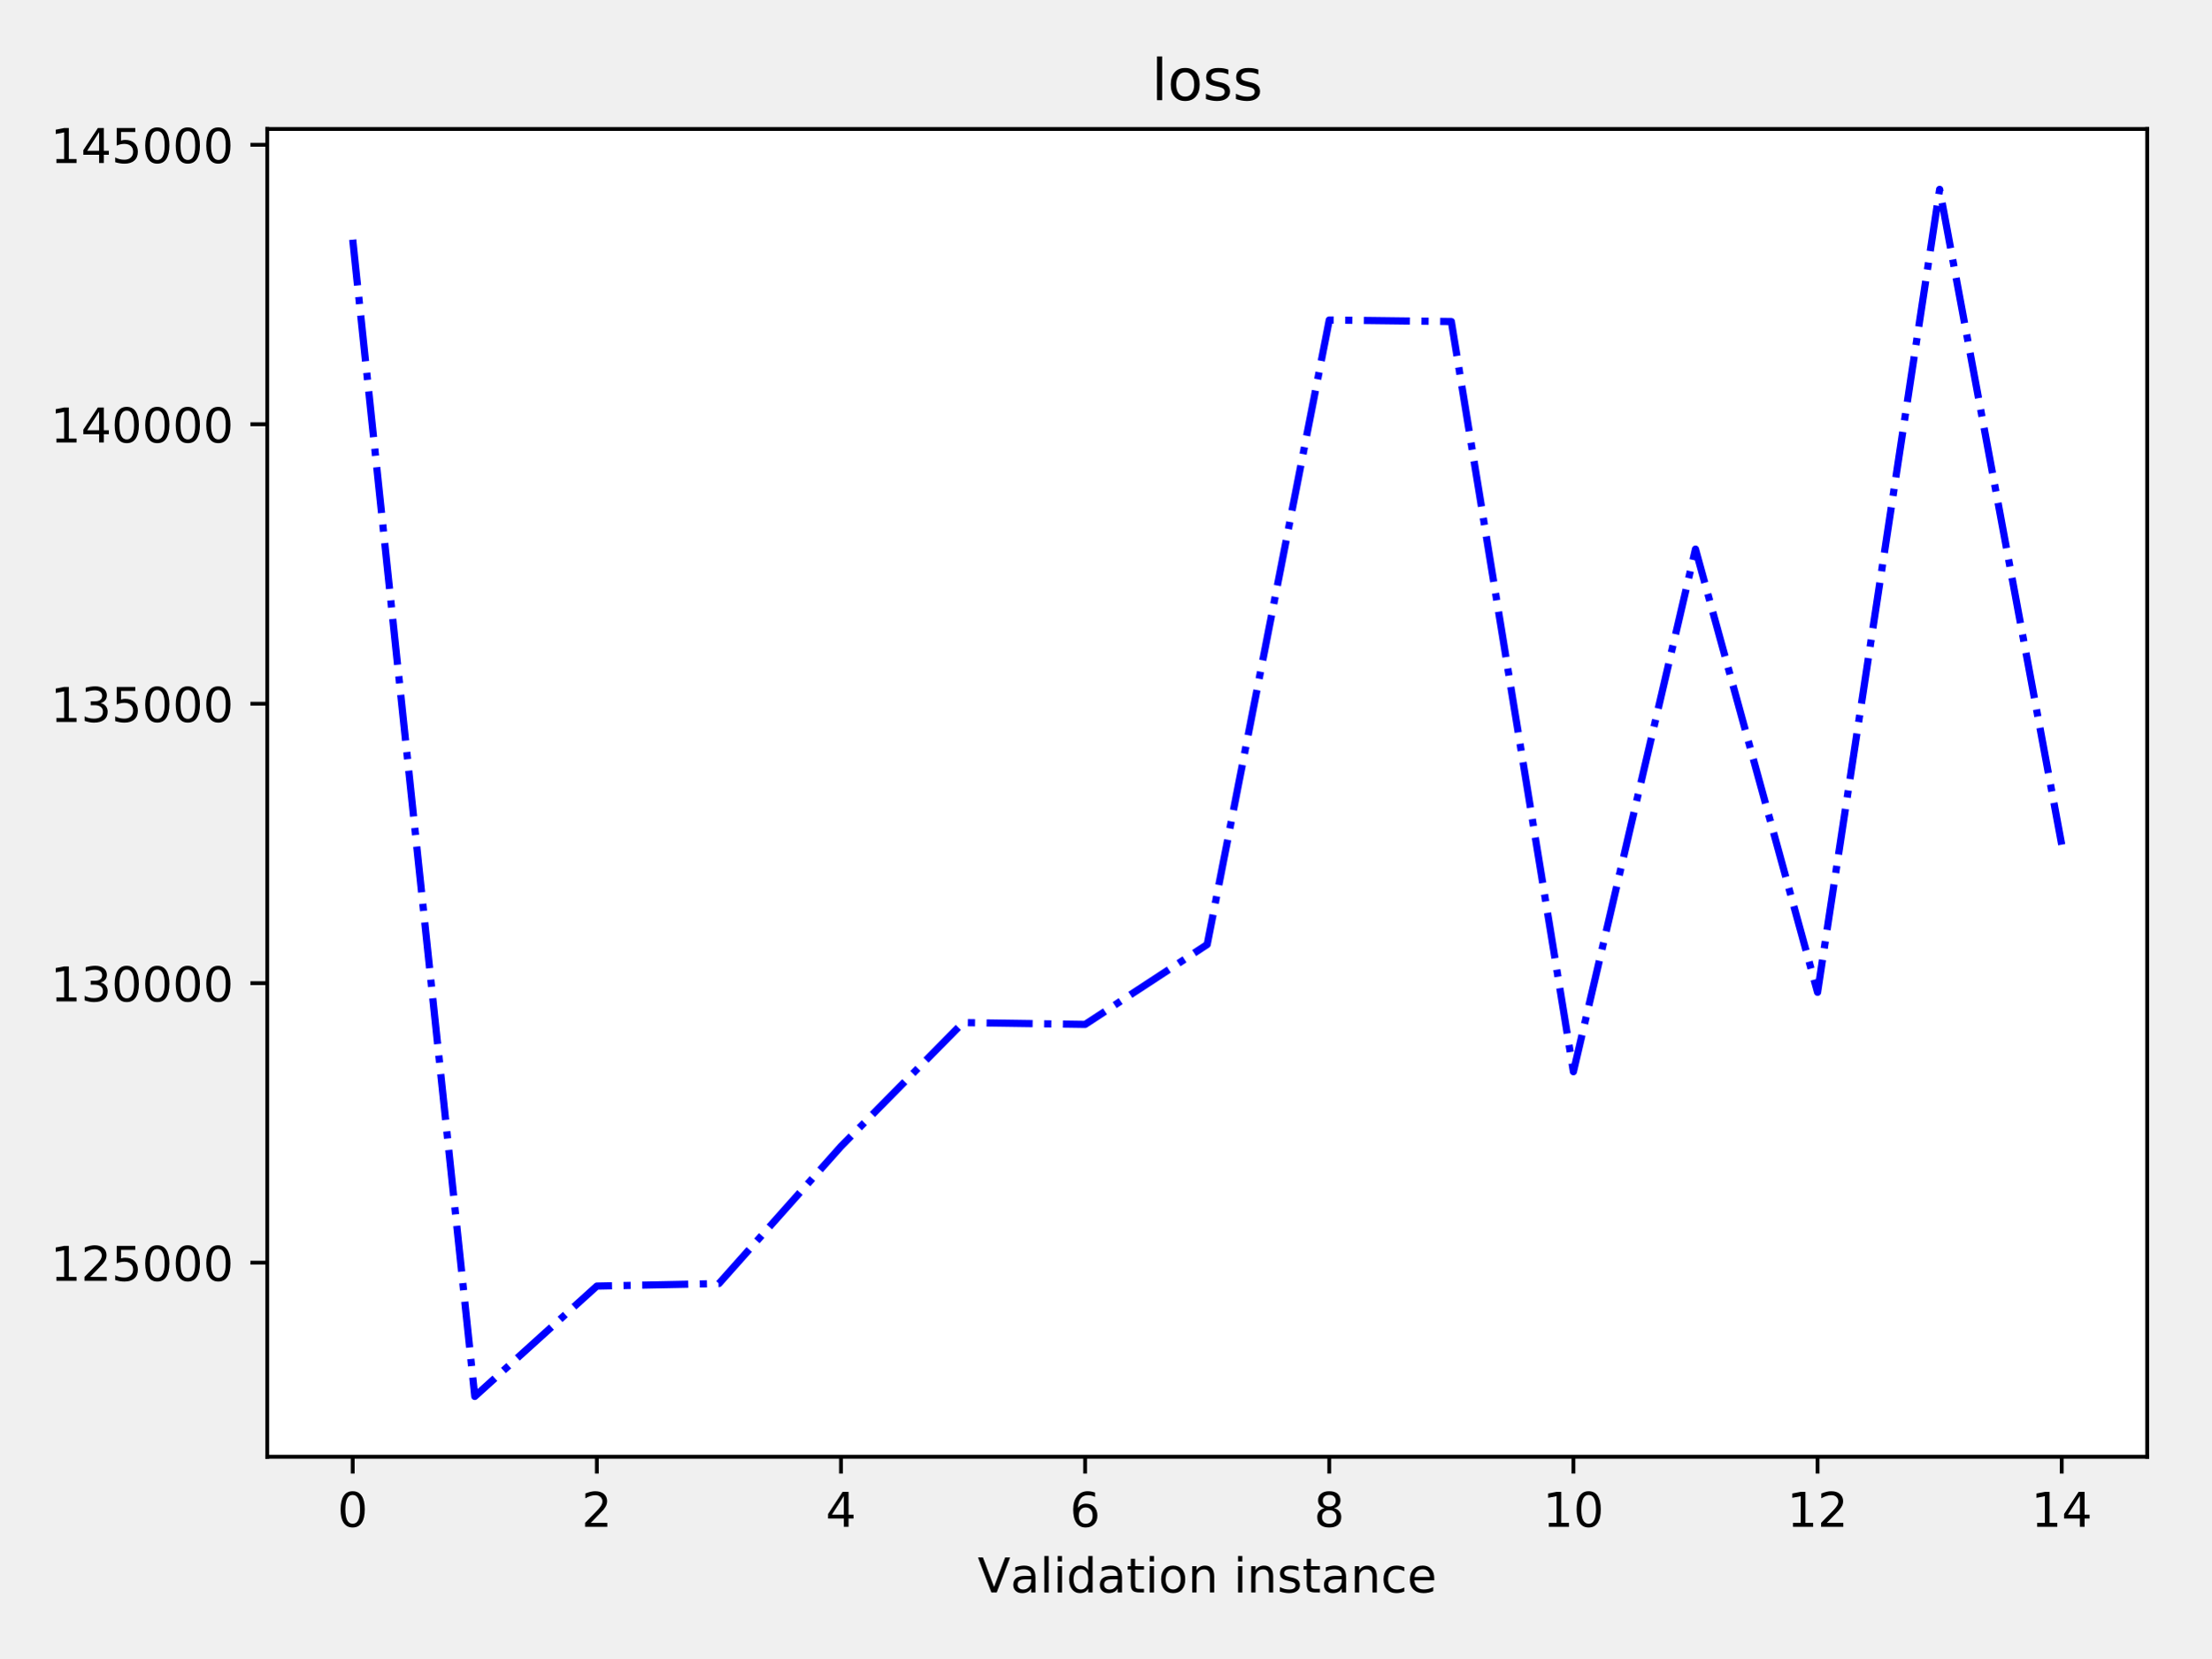
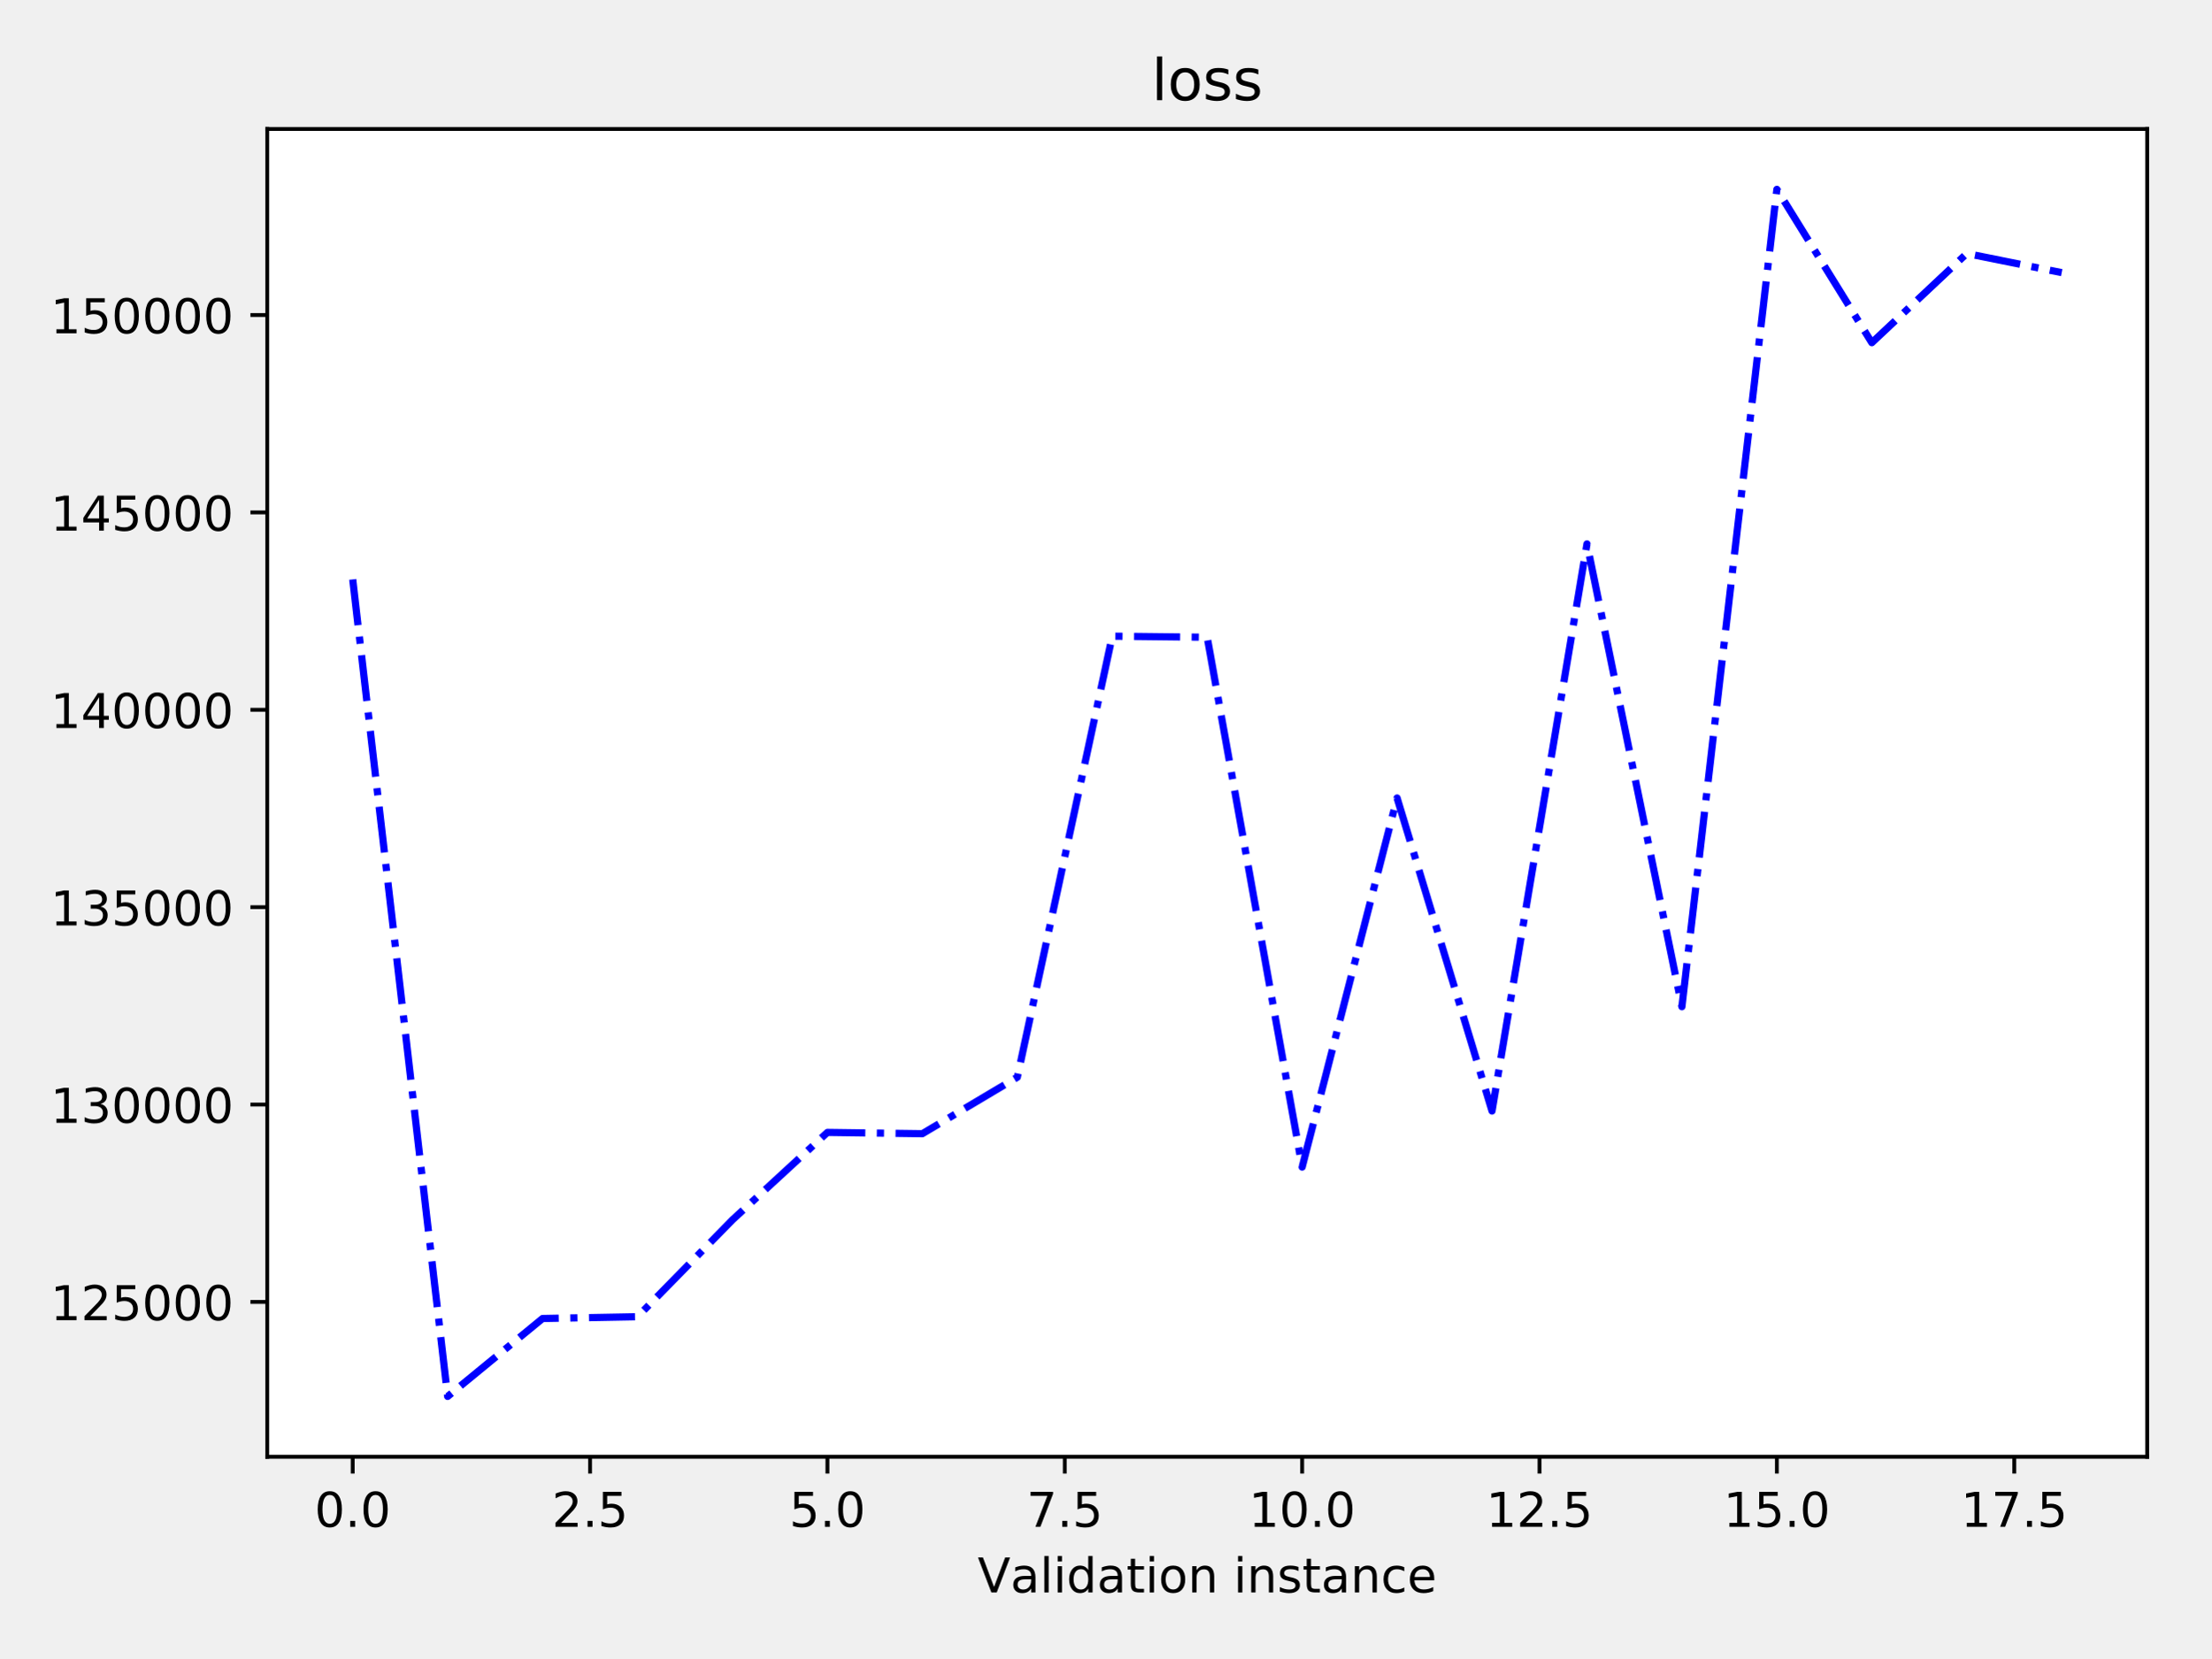
<svg xmlns="http://www.w3.org/2000/svg" xmlns:xlink="http://www.w3.org/1999/xlink" height="345.6pt" version="1.1" viewBox="0 0 460.8 345.6" width="460.8pt">
  <defs>
    <style type="text/css">
*{stroke-linecap:butt;stroke-linejoin:round;}
  </style>
  </defs>
  <g id="figure_1">
    <g id="axes_1">
      <g id="patch_1">
        <path d="M 55.69 303.64  L 447.48 303.64  L 447.48 26.88  L 55.69 26.88  z " style="fill:#ffffff;" />
      </g>
      <g id="matplotlib.axis_1">
        <g id="xtick_1">
          <g id="line2d_1">
            <defs>
-               <path d="M 0 0  L 0 3.5  " id="m90923740dc" style="stroke:#000000;stroke-width:0.8;" />
-             </defs>
-             <g>
-               <use style="stroke:#000000;stroke-width:0.8;" x="73.499" xlink:href="#m90923740dc" y="303.64" />
+               <path d="M 0 0  L 0 3.5  " id="m6d23862ed9" style="stroke:#000000;stroke-width:0.8;" />
+             </defs>
+             <g>
+               <use style="stroke:#000000;stroke-width:0.8;" x="73.499" xlink:href="#m6d23862ed9" y="303.64" />
            </g>
          </g>
          <g id="text_1">
            <defs>
              <path d="M 31.781 66.406  Q 24.172 66.406 20.328 58.906  Q 16.5 51.422 16.5 36.375  Q 16.5 21.391 20.328 13.891  Q 24.172 6.391 31.781 6.391  Q 39.453 6.391 43.281 13.891  Q 47.125 21.391 47.125 36.375  Q 47.125 51.422 43.281 58.906  Q 39.453 66.406 31.781 66.406  z M 31.781 74.219  Q 44.047 74.219 50.516 64.516  Q 56.984 54.828 56.984 36.375  Q 56.984 17.969 50.516 8.266  Q 44.047 -1.422 31.781 -1.422  Q 19.531 -1.422 13.062 8.266  Q 6.594 17.969 6.594 36.375  Q 6.594 54.828 13.062 64.516  Q 19.531 74.219 31.781 74.219  z " id="DejaVuSans-30" />
-             </defs>
-             <g transform="translate(70.31739 318.2384)scale(0.1 -0.1)">
+               <path d="M 10.688 12.406  L 21 12.406  L 21 0  L 10.688 0  z " id="DejaVuSans-2e" />
+             </defs>
+             <g transform="translate(65.54707 318.2384)scale(0.1 -0.1)">
              <use xlink:href="#DejaVuSans-30" />
+               <use x="63.623" xlink:href="#DejaVuSans-2e" />
+               <use x="95.41" xlink:href="#DejaVuSans-30" />
            </g>
          </g>
        </g>
        <g id="xtick_2">
          <g id="line2d_2">
            <g>
-               <use style="stroke:#000000;stroke-width:0.8;" x="124.38" xlink:href="#m90923740dc" y="303.64" />
+               <use style="stroke:#000000;stroke-width:0.8;" x="122.967" xlink:href="#m6d23862ed9" y="303.64" />
            </g>
          </g>
          <g id="text_2">
            <defs>
              <path d="M 19.188 8.297  L 53.609 8.297  L 53.609 0  L 7.328 0  L 7.328 8.297  Q 12.938 14.109 22.625 23.891  Q 32.328 33.688 34.812 36.531  Q 39.547 41.844 41.422 45.531  Q 43.312 49.219 43.312 52.781  Q 43.312 58.594 39.234 62.25  Q 35.156 65.922 28.609 65.922  Q 23.969 65.922 18.812 64.312  Q 13.672 62.703 7.812 59.422  L 7.812 69.391  Q 13.766 71.781 18.938 73  Q 24.125 74.219 28.422 74.219  Q 39.75 74.219 46.484 68.547  Q 53.219 62.891 53.219 53.422  Q 53.219 48.922 51.531 44.891  Q 49.859 40.875 45.406 35.406  Q 44.188 33.984 37.641 27.219  Q 31.109 20.453 19.188 8.297  z " id="DejaVuSans-32" />
-             </defs>
-             <g transform="translate(121.1992 318.2384)scale(0.1 -0.1)">
+               <path d="M 10.797 72.906  L 49.516 72.906  L 49.516 64.594  L 19.828 64.594  L 19.828 46.734  Q 21.969 47.469 24.109 47.828  Q 26.266 48.188 28.422 48.188  Q 40.625 48.188 47.75 41.5  Q 54.891 34.812 54.891 23.391  Q 54.891 11.625 47.562 5.094  Q 40.234 -1.422 26.906 -1.422  Q 22.312 -1.422 17.547 -0.641  Q 12.797 0.141 7.719 1.703  L 7.719 11.625  Q 12.109 9.234 16.797 8.062  Q 21.484 6.891 26.703 6.891  Q 35.156 6.891 40.078 11.328  Q 45.016 15.766 45.016 23.391  Q 45.016 31 40.078 35.438  Q 35.156 39.891 26.703 39.891  Q 22.75 39.891 18.812 39.016  Q 14.891 38.141 10.797 36.281  z " id="DejaVuSans-35" />
+             </defs>
+             <g transform="translate(115.0155 318.2384)scale(0.1 -0.1)">
              <use xlink:href="#DejaVuSans-32" />
+               <use x="63.623" xlink:href="#DejaVuSans-2e" />
+               <use x="95.41" xlink:href="#DejaVuSans-35" />
            </g>
          </g>
        </g>
        <g id="xtick_3">
          <g id="line2d_3">
            <g>
-               <use style="stroke:#000000;stroke-width:0.8;" x="175.262" xlink:href="#m90923740dc" y="303.64" />
+               <use style="stroke:#000000;stroke-width:0.8;" x="172.436" xlink:href="#m6d23862ed9" y="303.64" />
            </g>
          </g>
          <g id="text_3">
-             <defs>
-               <path d="M 37.797 64.312  L 12.891 25.391  L 37.797 25.391  z M 35.203 72.906  L 47.609 72.906  L 47.609 25.391  L 58.016 25.391  L 58.016 17.188  L 47.609 17.188  L 47.609 0  L 37.797 0  L 37.797 17.188  L 4.891 17.188  L 4.891 26.703  z " id="DejaVuSans-34" />
-             </defs>
-             <g transform="translate(172.081 318.2384)scale(0.1 -0.1)">
-               <use xlink:href="#DejaVuSans-34" />
+             <g transform="translate(164.4839 318.2384)scale(0.1 -0.1)">
+               <use xlink:href="#DejaVuSans-35" />
+               <use x="63.623" xlink:href="#DejaVuSans-2e" />
+               <use x="95.41" xlink:href="#DejaVuSans-30" />
            </g>
          </g>
        </g>
        <g id="xtick_4">
          <g id="line2d_4">
            <g>
-               <use style="stroke:#000000;stroke-width:0.8;" x="226.144" xlink:href="#m90923740dc" y="303.64" />
+               <use style="stroke:#000000;stroke-width:0.8;" x="221.904" xlink:href="#m6d23862ed9" y="303.64" />
            </g>
          </g>
          <g id="text_4">
            <defs>
-               <path d="M 33.016 40.375  Q 26.375 40.375 22.484 35.828  Q 18.609 31.297 18.609 23.391  Q 18.609 15.531 22.484 10.953  Q 26.375 6.391 33.016 6.391  Q 39.656 6.391 43.531 10.953  Q 47.406 15.531 47.406 23.391  Q 47.406 31.297 43.531 35.828  Q 39.656 40.375 33.016 40.375  z M 52.594 71.297  L 52.594 62.312  Q 48.875 64.062 45.094 64.984  Q 41.312 65.922 37.594 65.922  Q 27.828 65.922 22.672 59.328  Q 17.531 52.734 16.797 39.406  Q 19.672 43.656 24.016 45.922  Q 28.375 48.188 33.594 48.188  Q 44.578 48.188 50.953 41.516  Q 57.328 34.859 57.328 23.391  Q 57.328 12.156 50.688 5.359  Q 44.047 -1.422 33.016 -1.422  Q 20.359 -1.422 13.672 8.266  Q 6.984 17.969 6.984 36.375  Q 6.984 53.656 15.188 63.938  Q 23.391 74.219 37.203 74.219  Q 40.922 74.219 44.703 73.484  Q 48.484 72.75 52.594 71.297  z " id="DejaVuSans-36" />
-             </defs>
-             <g transform="translate(222.9628 318.2384)scale(0.1 -0.1)">
-               <use xlink:href="#DejaVuSans-36" />
+               <path d="M 8.203 72.906  L 55.078 72.906  L 55.078 68.703  L 28.609 0  L 18.312 0  L 43.219 64.594  L 8.203 64.594  z " id="DejaVuSans-37" />
+             </defs>
+             <g transform="translate(213.9524 318.2384)scale(0.1 -0.1)">
+               <use xlink:href="#DejaVuSans-37" />
+               <use x="63.623" xlink:href="#DejaVuSans-2e" />
+               <use x="95.41" xlink:href="#DejaVuSans-35" />
            </g>
          </g>
        </g>
        <g id="xtick_5">
          <g id="line2d_5">
            <g>
-               <use style="stroke:#000000;stroke-width:0.8;" x="277.026" xlink:href="#m90923740dc" y="303.64" />
+               <use style="stroke:#000000;stroke-width:0.8;" x="271.372" xlink:href="#m6d23862ed9" y="303.64" />
            </g>
          </g>
          <g id="text_5">
            <defs>
-               <path d="M 31.781 34.625  Q 24.75 34.625 20.719 30.859  Q 16.703 27.094 16.703 20.516  Q 16.703 13.922 20.719 10.156  Q 24.75 6.391 31.781 6.391  Q 38.812 6.391 42.859 10.172  Q 46.922 13.969 46.922 20.516  Q 46.922 27.094 42.891 30.859  Q 38.875 34.625 31.781 34.625  z M 21.922 38.812  Q 15.578 40.375 12.031 44.719  Q 8.5 49.078 8.5 55.328  Q 8.5 64.062 14.719 69.141  Q 20.953 74.219 31.781 74.219  Q 42.672 74.219 48.875 69.141  Q 55.078 64.062 55.078 55.328  Q 55.078 49.078 51.531 44.719  Q 48 40.375 41.703 38.812  Q 48.828 37.156 52.797 32.312  Q 56.781 27.484 56.781 20.516  Q 56.781 9.906 50.312 4.234  Q 43.844 -1.422 31.781 -1.422  Q 19.734 -1.422 13.25 4.234  Q 6.781 9.906 6.781 20.516  Q 6.781 27.484 10.781 32.312  Q 14.797 37.156 21.922 38.812  z M 18.312 54.391  Q 18.312 48.734 21.844 45.562  Q 25.391 42.391 31.781 42.391  Q 38.141 42.391 41.719 45.562  Q 45.312 48.734 45.312 54.391  Q 45.312 60.062 41.719 63.234  Q 38.141 66.406 31.781 66.406  Q 25.391 66.406 21.844 63.234  Q 18.312 60.062 18.312 54.391  z " id="DejaVuSans-38" />
-             </defs>
-             <g transform="translate(273.8447 318.2384)scale(0.1 -0.1)">
-               <use xlink:href="#DejaVuSans-38" />
+               <path d="M 12.406 8.297  L 28.516 8.297  L 28.516 63.922  L 10.984 60.406  L 10.984 69.391  L 28.422 72.906  L 38.281 72.906  L 38.281 8.297  L 54.391 8.297  L 54.391 0  L 12.406 0  z " id="DejaVuSans-31" />
+             </defs>
+             <g transform="translate(260.2396 318.2384)scale(0.1 -0.1)">
+               <use xlink:href="#DejaVuSans-31" />
+               <use x="63.623" xlink:href="#DejaVuSans-30" />
+               <use x="127.246" xlink:href="#DejaVuSans-2e" />
+               <use x="159.033" xlink:href="#DejaVuSans-30" />
            </g>
          </g>
        </g>
        <g id="xtick_6">
          <g id="line2d_6">
            <g>
-               <use style="stroke:#000000;stroke-width:0.8;" x="327.908" xlink:href="#m90923740dc" y="303.64" />
+               <use style="stroke:#000000;stroke-width:0.8;" x="320.841" xlink:href="#m6d23862ed9" y="303.64" />
            </g>
          </g>
          <g id="text_6">
-             <defs>
-               <path d="M 12.406 8.297  L 28.516 8.297  L 28.516 63.922  L 10.984 60.406  L 10.984 69.391  L 28.422 72.906  L 38.281 72.906  L 38.281 8.297  L 54.391 8.297  L 54.391 0  L 12.406 0  z " id="DejaVuSans-31" />
-             </defs>
-             <g transform="translate(321.5452 318.2384)scale(0.1 -0.1)">
-               <use xlink:href="#DejaVuSans-31" />
-               <use x="63.623" xlink:href="#DejaVuSans-30" />
+             <g transform="translate(309.708 318.2384)scale(0.1 -0.1)">
+               <use xlink:href="#DejaVuSans-31" />
+               <use x="63.623" xlink:href="#DejaVuSans-32" />
+               <use x="127.246" xlink:href="#DejaVuSans-2e" />
+               <use x="159.033" xlink:href="#DejaVuSans-35" />
            </g>
          </g>
        </g>
        <g id="xtick_7">
          <g id="line2d_7">
            <g>
-               <use style="stroke:#000000;stroke-width:0.8;" x="378.79" xlink:href="#m90923740dc" y="303.64" />
+               <use style="stroke:#000000;stroke-width:0.8;" x="370.309" xlink:href="#m6d23862ed9" y="303.64" />
            </g>
          </g>
          <g id="text_7">
-             <g transform="translate(372.427 318.2384)scale(0.1 -0.1)">
-               <use xlink:href="#DejaVuSans-31" />
-               <use x="63.623" xlink:href="#DejaVuSans-32" />
+             <g transform="translate(359.1764 318.2384)scale(0.1 -0.1)">
+               <use xlink:href="#DejaVuSans-31" />
+               <use x="63.623" xlink:href="#DejaVuSans-35" />
+               <use x="127.246" xlink:href="#DejaVuSans-2e" />
+               <use x="159.033" xlink:href="#DejaVuSans-30" />
            </g>
          </g>
        </g>
        <g id="xtick_8">
          <g id="line2d_8">
            <g>
-               <use style="stroke:#000000;stroke-width:0.8;" x="429.671" xlink:href="#m90923740dc" y="303.64" />
+               <use style="stroke:#000000;stroke-width:0.8;" x="419.778" xlink:href="#m6d23862ed9" y="303.64" />
            </g>
          </g>
          <g id="text_8">
-             <g transform="translate(423.3089 318.2384)scale(0.1 -0.1)">
-               <use xlink:href="#DejaVuSans-31" />
-               <use x="63.623" xlink:href="#DejaVuSans-34" />
+             <g transform="translate(408.6449 318.2384)scale(0.1 -0.1)">
+               <use xlink:href="#DejaVuSans-31" />
+               <use x="63.623" xlink:href="#DejaVuSans-37" />
+               <use x="127.246" xlink:href="#DejaVuSans-2e" />
+               <use x="159.033" xlink:href="#DejaVuSans-35" />
            </g>
          </g>
        </g>
        <g id="text_9">
          <defs>
            <path d="M 28.609 0  L 0.781 72.906  L 11.078 72.906  L 34.188 11.531  L 57.328 72.906  L 67.578 72.906  L 39.797 0  z " id="DejaVuSans-56" />
            <path d="M 34.281 27.484  Q 23.391 27.484 19.188 25  Q 14.984 22.516 14.984 16.5  Q 14.984 11.719 18.141 8.906  Q 21.297 6.109 26.703 6.109  Q 34.188 6.109 38.703 11.406  Q 43.219 16.703 43.219 25.484  L 43.219 27.484  z M 52.203 31.203  L 52.203 0  L 43.219 0  L 43.219 8.297  Q 40.141 3.328 35.547 0.953  Q 30.953 -1.422 24.312 -1.422  Q 15.922 -1.422 10.953 3.297  Q 6 8.016 6 15.922  Q 6 25.141 12.172 29.828  Q 18.359 34.516 30.609 34.516  L 43.219 34.516  L 43.219 35.406  Q 43.219 41.609 39.141 45  Q 35.062 48.391 27.688 48.391  Q 23 48.391 18.547 47.266  Q 14.109 46.141 10.016 43.891  L 10.016 52.203  Q 14.938 54.109 19.578 55.047  Q 24.219 56 28.609 56  Q 40.484 56 46.344 49.844  Q 52.203 43.703 52.203 31.203  z " id="DejaVuSans-61" />
            <path d="M 9.422 75.984  L 18.406 75.984  L 18.406 0  L 9.422 0  z " id="DejaVuSans-6c" />
            <path d="M 9.422 54.688  L 18.406 54.688  L 18.406 0  L 9.422 0  z M 9.422 75.984  L 18.406 75.984  L 18.406 64.594  L 9.422 64.594  z " id="DejaVuSans-69" />
            <path d="M 45.406 46.391  L 45.406 75.984  L 54.391 75.984  L 54.391 0  L 45.406 0  L 45.406 8.203  Q 42.578 3.328 38.25 0.953  Q 33.938 -1.422 27.875 -1.422  Q 17.969 -1.422 11.734 6.484  Q 5.516 14.406 5.516 27.297  Q 5.516 40.188 11.734 48.094  Q 17.969 56 27.875 56  Q 33.938 56 38.25 53.625  Q 42.578 51.266 45.406 46.391  z M 14.797 27.297  Q 14.797 17.391 18.875 11.75  Q 22.953 6.109 30.078 6.109  Q 37.203 6.109 41.297 11.75  Q 45.406 17.391 45.406 27.297  Q 45.406 37.203 41.297 42.844  Q 37.203 48.484 30.078 48.484  Q 22.953 48.484 18.875 42.844  Q 14.797 37.203 14.797 27.297  z " id="DejaVuSans-64" />
            <path d="M 18.312 70.219  L 18.312 54.688  L 36.812 54.688  L 36.812 47.703  L 18.312 47.703  L 18.312 18.016  Q 18.312 11.328 20.141 9.422  Q 21.969 7.516 27.594 7.516  L 36.812 7.516  L 36.812 0  L 27.594 0  Q 17.188 0 13.234 3.875  Q 9.281 7.766 9.281 18.016  L 9.281 47.703  L 2.688 47.703  L 2.688 54.688  L 9.281 54.688  L 9.281 70.219  z " id="DejaVuSans-74" />
            <path d="M 30.609 48.391  Q 23.391 48.391 19.188 42.75  Q 14.984 37.109 14.984 27.297  Q 14.984 17.484 19.156 11.844  Q 23.344 6.203 30.609 6.203  Q 37.797 6.203 41.984 11.859  Q 46.188 17.531 46.188 27.297  Q 46.188 37.016 41.984 42.703  Q 37.797 48.391 30.609 48.391  z M 30.609 56  Q 42.328 56 49.016 48.375  Q 55.719 40.766 55.719 27.297  Q 55.719 13.875 49.016 6.219  Q 42.328 -1.422 30.609 -1.422  Q 18.844 -1.422 12.172 6.219  Q 5.516 13.875 5.516 27.297  Q 5.516 40.766 12.172 48.375  Q 18.844 56 30.609 56  z " id="DejaVuSans-6f" />
            <path d="M 54.891 33.016  L 54.891 0  L 45.906 0  L 45.906 32.719  Q 45.906 40.484 42.875 44.328  Q 39.844 48.188 33.797 48.188  Q 26.516 48.188 22.312 43.547  Q 18.109 38.922 18.109 30.906  L 18.109 0  L 9.078 0  L 9.078 54.688  L 18.109 54.688  L 18.109 46.188  Q 21.344 51.125 25.703 53.562  Q 30.078 56 35.797 56  Q 45.219 56 50.047 50.172  Q 54.891 44.344 54.891 33.016  z " id="DejaVuSans-6e" />
            <path id="DejaVuSans-20" />
            <path d="M 44.281 53.078  L 44.281 44.578  Q 40.484 46.531 36.375 47.5  Q 32.281 48.484 27.875 48.484  Q 21.188 48.484 17.844 46.438  Q 14.5 44.391 14.5 40.281  Q 14.5 37.156 16.891 35.375  Q 19.281 33.594 26.516 31.984  L 29.594 31.297  Q 39.156 29.25 43.188 25.516  Q 47.219 21.781 47.219 15.094  Q 47.219 7.469 41.188 3.016  Q 35.156 -1.422 24.609 -1.422  Q 20.219 -1.422 15.453 -0.562  Q 10.688 0.297 5.422 2  L 5.422 11.281  Q 10.406 8.688 15.234 7.391  Q 20.062 6.109 24.812 6.109  Q 31.156 6.109 34.562 8.281  Q 37.984 10.453 37.984 14.406  Q 37.984 18.062 35.516 20.016  Q 33.062 21.969 24.703 23.781  L 21.578 24.516  Q 13.234 26.266 9.516 29.906  Q 5.812 33.547 5.812 39.891  Q 5.812 47.609 11.281 51.797  Q 16.75 56 26.812 56  Q 31.781 56 36.172 55.266  Q 40.578 54.547 44.281 53.078  z " id="DejaVuSans-73" />
            <path d="M 48.781 52.594  L 48.781 44.188  Q 44.969 46.297 41.141 47.344  Q 37.312 48.391 33.406 48.391  Q 24.656 48.391 19.812 42.844  Q 14.984 37.312 14.984 27.297  Q 14.984 17.281 19.812 11.734  Q 24.656 6.203 33.406 6.203  Q 37.312 6.203 41.141 7.25  Q 44.969 8.297 48.781 10.406  L 48.781 2.094  Q 45.016 0.344 40.984 -0.531  Q 36.969 -1.422 32.422 -1.422  Q 20.062 -1.422 12.781 6.344  Q 5.516 14.109 5.516 27.297  Q 5.516 40.672 12.859 48.328  Q 20.219 56 33.016 56  Q 37.156 56 41.109 55.141  Q 45.062 54.297 48.781 52.594  z " id="DejaVuSans-63" />
            <path d="M 56.203 29.594  L 56.203 25.203  L 14.891 25.203  Q 15.484 15.922 20.484 11.062  Q 25.484 6.203 34.422 6.203  Q 39.594 6.203 44.453 7.469  Q 49.312 8.734 54.109 11.281  L 54.109 2.781  Q 49.266 0.734 44.188 -0.344  Q 39.109 -1.422 33.891 -1.422  Q 20.797 -1.422 13.156 6.188  Q 5.516 13.812 5.516 26.812  Q 5.516 40.234 12.766 48.109  Q 20.016 56 32.328 56  Q 43.359 56 49.781 48.891  Q 56.203 41.797 56.203 29.594  z M 47.219 32.234  Q 47.125 39.594 43.094 43.984  Q 39.062 48.391 32.422 48.391  Q 24.906 48.391 20.391 44.141  Q 15.875 39.891 15.188 32.172  z " id="DejaVuSans-65" />
          </defs>
          <g transform="translate(203.742 331.9166)scale(0.1 -0.1)">
            <use xlink:href="#DejaVuSans-56" />
            <use x="68.299" xlink:href="#DejaVuSans-61" />
            <use x="129.578" xlink:href="#DejaVuSans-6c" />
            <use x="157.361" xlink:href="#DejaVuSans-69" />
            <use x="185.145" xlink:href="#DejaVuSans-64" />
            <use x="248.621" xlink:href="#DejaVuSans-61" />
            <use x="309.9" xlink:href="#DejaVuSans-74" />
            <use x="349.109" xlink:href="#DejaVuSans-69" />
            <use x="376.893" xlink:href="#DejaVuSans-6f" />
            <use x="438.074" xlink:href="#DejaVuSans-6e" />
            <use x="501.453" xlink:href="#DejaVuSans-20" />
            <use x="533.24" xlink:href="#DejaVuSans-69" />
            <use x="561.023" xlink:href="#DejaVuSans-6e" />
            <use x="624.402" xlink:href="#DejaVuSans-73" />
            <use x="676.502" xlink:href="#DejaVuSans-74" />
            <use x="715.711" xlink:href="#DejaVuSans-61" />
            <use x="776.99" xlink:href="#DejaVuSans-6e" />
            <use x="840.369" xlink:href="#DejaVuSans-63" />
            <use x="895.35" xlink:href="#DejaVuSans-65" />
          </g>
        </g>
      </g>
      <g id="matplotlib.axis_2">
        <g id="ytick_1">
          <g id="line2d_9">
            <defs>
-               <path d="M 0 0  L -3.5 0  " id="mfb0fdae326" style="stroke:#000000;stroke-width:0.8;" />
-             </defs>
-             <g>
-               <use style="stroke:#000000;stroke-width:0.8;" x="55.69" xlink:href="#mfb0fdae326" y="263.175" />
+               <path d="M 0 0  L -3.5 0  " id="m5ba0a81bc5" style="stroke:#000000;stroke-width:0.8;" />
+             </defs>
+             <g>
+               <use style="stroke:#000000;stroke-width:0.8;" x="55.69" xlink:href="#m5ba0a81bc5" y="271.366" />
            </g>
          </g>
          <g id="text_10">
-             <defs>
-               <path d="M 10.797 72.906  L 49.516 72.906  L 49.516 64.594  L 19.828 64.594  L 19.828 46.734  Q 21.969 47.469 24.109 47.828  Q 26.266 48.188 28.422 48.188  Q 40.625 48.188 47.75 41.5  Q 54.891 34.812 54.891 23.391  Q 54.891 11.625 47.562 5.094  Q 40.234 -1.422 26.906 -1.422  Q 22.312 -1.422 17.547 -0.641  Q 12.797 0.141 7.719 1.703  L 7.719 11.625  Q 12.109 9.234 16.797 8.062  Q 21.484 6.891 26.703 6.891  Q 35.156 6.891 40.078 11.328  Q 45.016 15.766 45.016 23.391  Q 45.016 31 40.078 35.438  Q 35.156 39.891 26.703 39.891  Q 22.75 39.891 18.812 39.016  Q 14.891 38.141 10.797 36.281  z " id="DejaVuSans-35" />
-             </defs>
-             <g transform="translate(10.515 266.9747)scale(0.1 -0.1)">
+             <g transform="translate(10.515 275.165)scale(0.1 -0.1)">
              <use xlink:href="#DejaVuSans-31" />
              <use x="63.623" xlink:href="#DejaVuSans-32" />
              <use x="127.246" xlink:href="#DejaVuSans-35" />
              <use x="190.869" xlink:href="#DejaVuSans-30" />
              <use x="254.492" xlink:href="#DejaVuSans-30" />
              <use x="318.115" xlink:href="#DejaVuSans-30" />
            </g>
          </g>
        </g>
        <g id="ytick_2">
          <g id="line2d_10">
            <g>
-               <use style="stroke:#000000;stroke-width:0.8;" x="55.69" xlink:href="#mfb0fdae326" y="204.925" />
+               <use style="stroke:#000000;stroke-width:0.8;" x="55.69" xlink:href="#m5ba0a81bc5" y="230.225" />
            </g>
          </g>
          <g id="text_11">
            <defs>
              <path d="M 40.578 39.312  Q 47.656 37.797 51.625 33  Q 55.609 28.219 55.609 21.188  Q 55.609 10.406 48.188 4.484  Q 40.766 -1.422 27.094 -1.422  Q 22.516 -1.422 17.656 -0.516  Q 12.797 0.391 7.625 2.203  L 7.625 11.719  Q 11.719 9.328 16.594 8.109  Q 21.484 6.891 26.812 6.891  Q 36.078 6.891 40.938 10.547  Q 45.797 14.203 45.797 21.188  Q 45.797 27.641 41.281 31.266  Q 36.766 34.906 28.719 34.906  L 20.219 34.906  L 20.219 43.016  L 29.109 43.016  Q 36.375 43.016 40.234 45.922  Q 44.094 48.828 44.094 54.297  Q 44.094 59.906 40.109 62.906  Q 36.141 65.922 28.719 65.922  Q 24.656 65.922 20.016 65.031  Q 15.375 64.156 9.812 62.312  L 9.812 71.094  Q 15.438 72.656 20.344 73.438  Q 25.25 74.219 29.594 74.219  Q 40.828 74.219 47.359 69.109  Q 53.906 64.016 53.906 55.328  Q 53.906 49.266 50.438 45.094  Q 46.969 40.922 40.578 39.312  z " id="DejaVuSans-33" />
            </defs>
-             <g transform="translate(10.515 208.7242)scale(0.1 -0.1)">
+             <g transform="translate(10.515 234.024)scale(0.1 -0.1)">
              <use xlink:href="#DejaVuSans-31" />
              <use x="63.623" xlink:href="#DejaVuSans-33" />
              <use x="127.246" xlink:href="#DejaVuSans-30" />
              <use x="190.869" xlink:href="#DejaVuSans-30" />
              <use x="254.492" xlink:href="#DejaVuSans-30" />
              <use x="318.115" xlink:href="#DejaVuSans-30" />
            </g>
          </g>
        </g>
        <g id="ytick_3">
          <g id="line2d_11">
            <g>
-               <use style="stroke:#000000;stroke-width:0.8;" x="55.69" xlink:href="#mfb0fdae326" y="146.674" />
+               <use style="stroke:#000000;stroke-width:0.8;" x="55.69" xlink:href="#m5ba0a81bc5" y="189.084" />
            </g>
          </g>
          <g id="text_12">
-             <g transform="translate(10.515 150.4737)scale(0.1 -0.1)">
+             <g transform="translate(10.515 192.8831)scale(0.1 -0.1)">
              <use xlink:href="#DejaVuSans-31" />
              <use x="63.623" xlink:href="#DejaVuSans-33" />
              <use x="127.246" xlink:href="#DejaVuSans-35" />
              <use x="190.869" xlink:href="#DejaVuSans-30" />
              <use x="254.492" xlink:href="#DejaVuSans-30" />
              <use x="318.115" xlink:href="#DejaVuSans-30" />
            </g>
          </g>
        </g>
        <g id="ytick_4">
          <g id="line2d_12">
            <g>
-               <use style="stroke:#000000;stroke-width:0.8;" x="55.69" xlink:href="#mfb0fdae326" y="88.424" />
+               <use style="stroke:#000000;stroke-width:0.8;" x="55.69" xlink:href="#m5ba0a81bc5" y="147.943" />
            </g>
          </g>
          <g id="text_13">
-             <g transform="translate(10.515 92.22315)scale(0.1 -0.1)">
+             <defs>
+               <path d="M 37.797 64.312  L 12.891 25.391  L 37.797 25.391  z M 35.203 72.906  L 47.609 72.906  L 47.609 25.391  L 58.016 25.391  L 58.016 17.188  L 47.609 17.188  L 47.609 0  L 37.797 0  L 37.797 17.188  L 4.891 17.188  L 4.891 26.703  z " id="DejaVuSans-34" />
+             </defs>
+             <g transform="translate(10.515 151.7421)scale(0.1 -0.1)">
              <use xlink:href="#DejaVuSans-31" />
              <use x="63.623" xlink:href="#DejaVuSans-34" />
              <use x="127.246" xlink:href="#DejaVuSans-30" />
              <use x="190.869" xlink:href="#DejaVuSans-30" />
              <use x="254.492" xlink:href="#DejaVuSans-30" />
              <use x="318.115" xlink:href="#DejaVuSans-30" />
            </g>
          </g>
        </g>
        <g id="ytick_5">
          <g id="line2d_13">
            <g>
-               <use style="stroke:#000000;stroke-width:0.8;" x="55.69" xlink:href="#mfb0fdae326" y="30.173" />
+               <use style="stroke:#000000;stroke-width:0.8;" x="55.69" xlink:href="#m5ba0a81bc5" y="106.802" />
            </g>
          </g>
          <g id="text_14">
-             <g transform="translate(10.515 33.97263)scale(0.1 -0.1)">
+             <g transform="translate(10.515 110.6011)scale(0.1 -0.1)">
              <use xlink:href="#DejaVuSans-31" />
              <use x="63.623" xlink:href="#DejaVuSans-34" />
              <use x="127.246" xlink:href="#DejaVuSans-35" />
              <use x="190.869" xlink:href="#DejaVuSans-30" />
              <use x="254.492" xlink:href="#DejaVuSans-30" />
              <use x="318.115" xlink:href="#DejaVuSans-30" />
            </g>
          </g>
        </g>
-       </g>
-       <g id="line2d_14">
-         <path clip-path="url(#p0abb3afd94)" d="M 73.499 49.947  L 98.94 291.06  L 124.38 268.063  L 149.821 267.541  L 175.262 238.94  L 200.703 213.145  L 226.144 213.522  L 251.585 196.868  L 277.026 66.695  L 302.467 67.013  L 327.908 223.38  L 353.349 114.448  L 378.79 206.83  L 404.23 39.46  L 429.671 176.053  " style="fill:none;stroke:#0000ff;stroke-dasharray:9.6,2.4,1.5,2.4;stroke-dashoffset:0;stroke-width:1.5;" />
+         <g id="ytick_6">
+           <g id="line2d_14">
+             <g>
+               <use style="stroke:#000000;stroke-width:0.8;" x="55.69" xlink:href="#m5ba0a81bc5" y="65.661" />
+             </g>
+           </g>
+           <g id="text_15">
+             <g transform="translate(10.515 69.46011)scale(0.1 -0.1)">
+               <use xlink:href="#DejaVuSans-31" />
+               <use x="63.623" xlink:href="#DejaVuSans-35" />
+               <use x="127.246" xlink:href="#DejaVuSans-30" />
+               <use x="190.869" xlink:href="#DejaVuSans-30" />
+               <use x="254.492" xlink:href="#DejaVuSans-30" />
+               <use x="318.115" xlink:href="#DejaVuSans-30" />
+             </g>
+           </g>
+         </g>
+       </g>
+       <g id="line2d_15">
+         <path clip-path="url(#pa71cf92371)" d="M 73.499 120.767  L 93.286 291.06  L 113.073 274.818  L 132.861 274.449  L 152.648 254.249  L 172.436 236.03  L 192.223 236.297  L 212.01 224.534  L 231.798 132.597  L 251.585 132.821  L 271.372 243.259  L 291.16 166.323  L 310.947 231.57  L 330.734 113.361  L 350.522 209.833  L 370.309 39.46  L 390.097 71.427  L 409.884 52.835  L 429.671 56.82  " style="fill:none;stroke:#0000ff;stroke-dasharray:9.6,2.4,1.5,2.4;stroke-dashoffset:0;stroke-width:1.5;" />
      </g>
      <g id="patch_2">
        <path d="M 55.69 303.64  L 55.69 26.88  " style="fill:none;stroke:#000000;stroke-linecap:square;stroke-linejoin:miter;stroke-width:0.8;" />
      </g>
      <g id="patch_3">
        <path d="M 447.48 303.64  L 447.48 26.88  " style="fill:none;stroke:#000000;stroke-linecap:square;stroke-linejoin:miter;stroke-width:0.8;" />
      </g>
      <g id="patch_4">
        <path d="M 55.69 303.64  L 447.48 303.64  " style="fill:none;stroke:#000000;stroke-linecap:square;stroke-linejoin:miter;stroke-width:0.8;" />
      </g>
      <g id="patch_5">
        <path d="M 55.69 26.88  L 447.48 26.88  " style="fill:none;stroke:#000000;stroke-linecap:square;stroke-linejoin:miter;stroke-width:0.8;" />
      </g>
-       <g id="text_15">
+       <g id="text_16">
        <g transform="translate(239.9956 20.88)scale(0.12 -0.12)">
          <use xlink:href="#DejaVuSans-6c" />
          <use x="27.783" xlink:href="#DejaVuSans-6f" />
          <use x="88.965" xlink:href="#DejaVuSans-73" />
          <use x="141.064" xlink:href="#DejaVuSans-73" />
        </g>
      </g>
    </g>
  </g>
  <defs>
-     <clipPath id="p0abb3afd94">
+     <clipPath id="pa71cf92371">
      <rect height="276.76" width="391.79" x="55.69" y="26.88" />
    </clipPath>
  </defs>
</svg>
